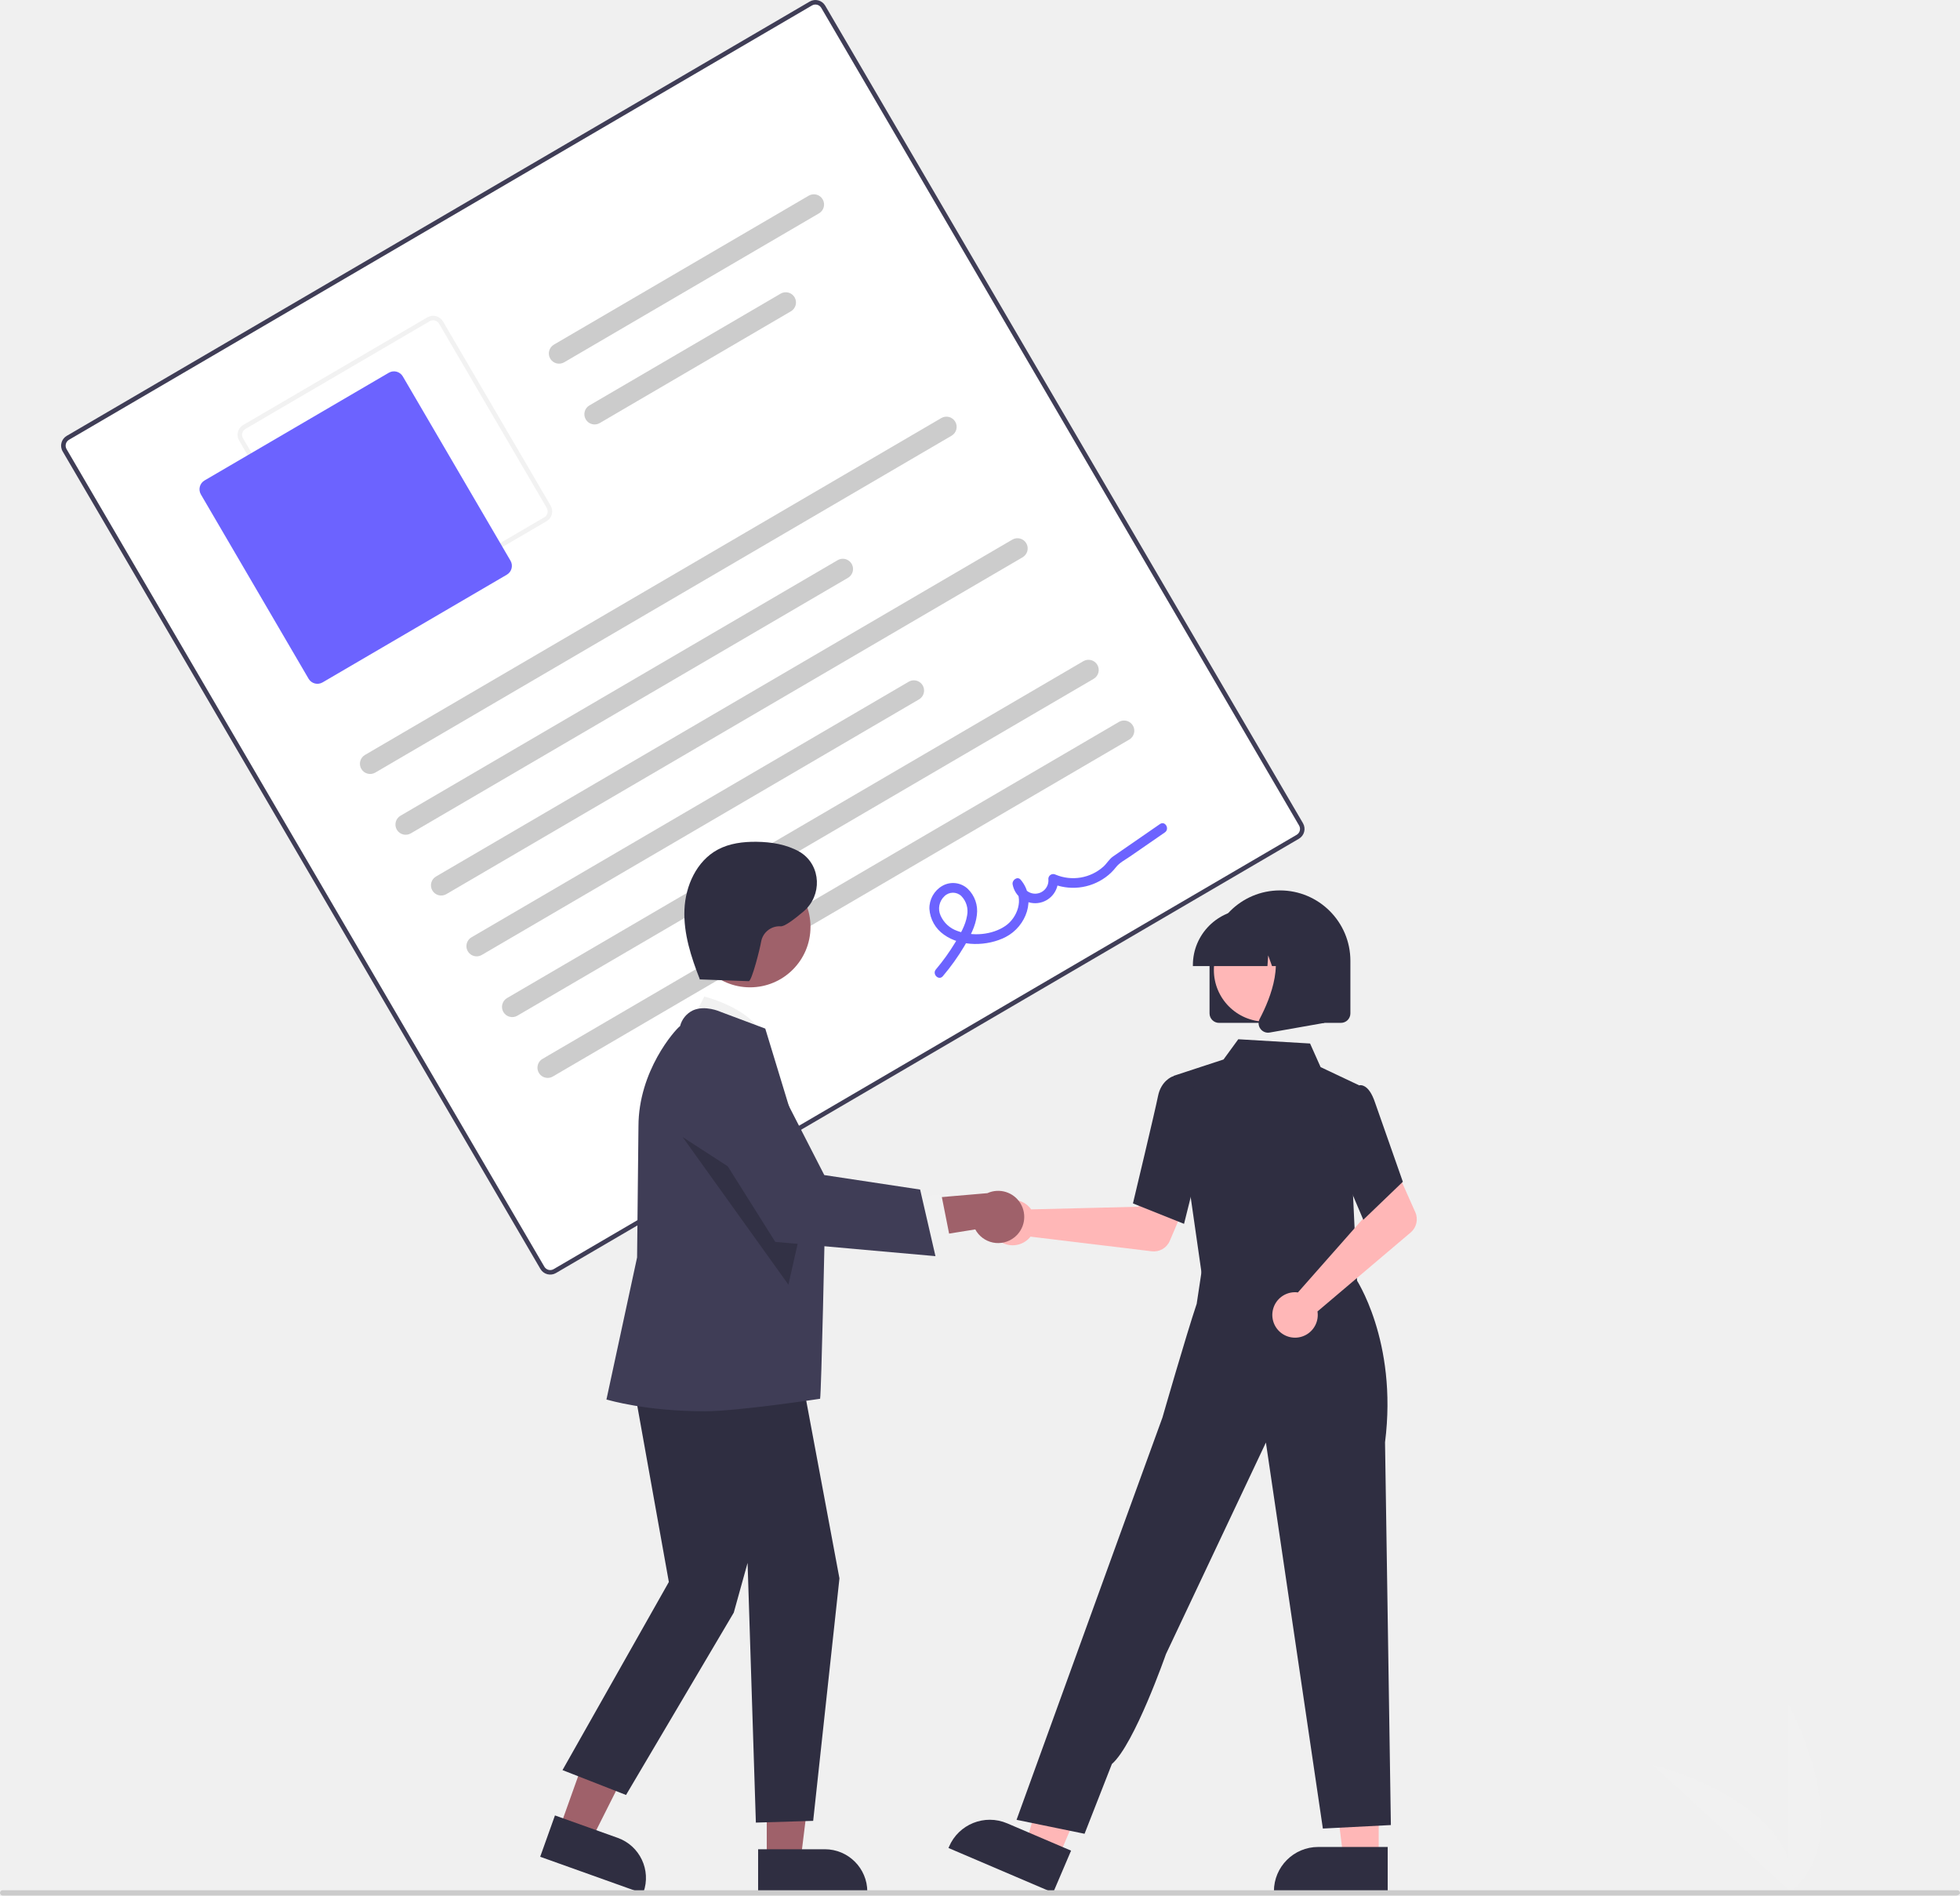
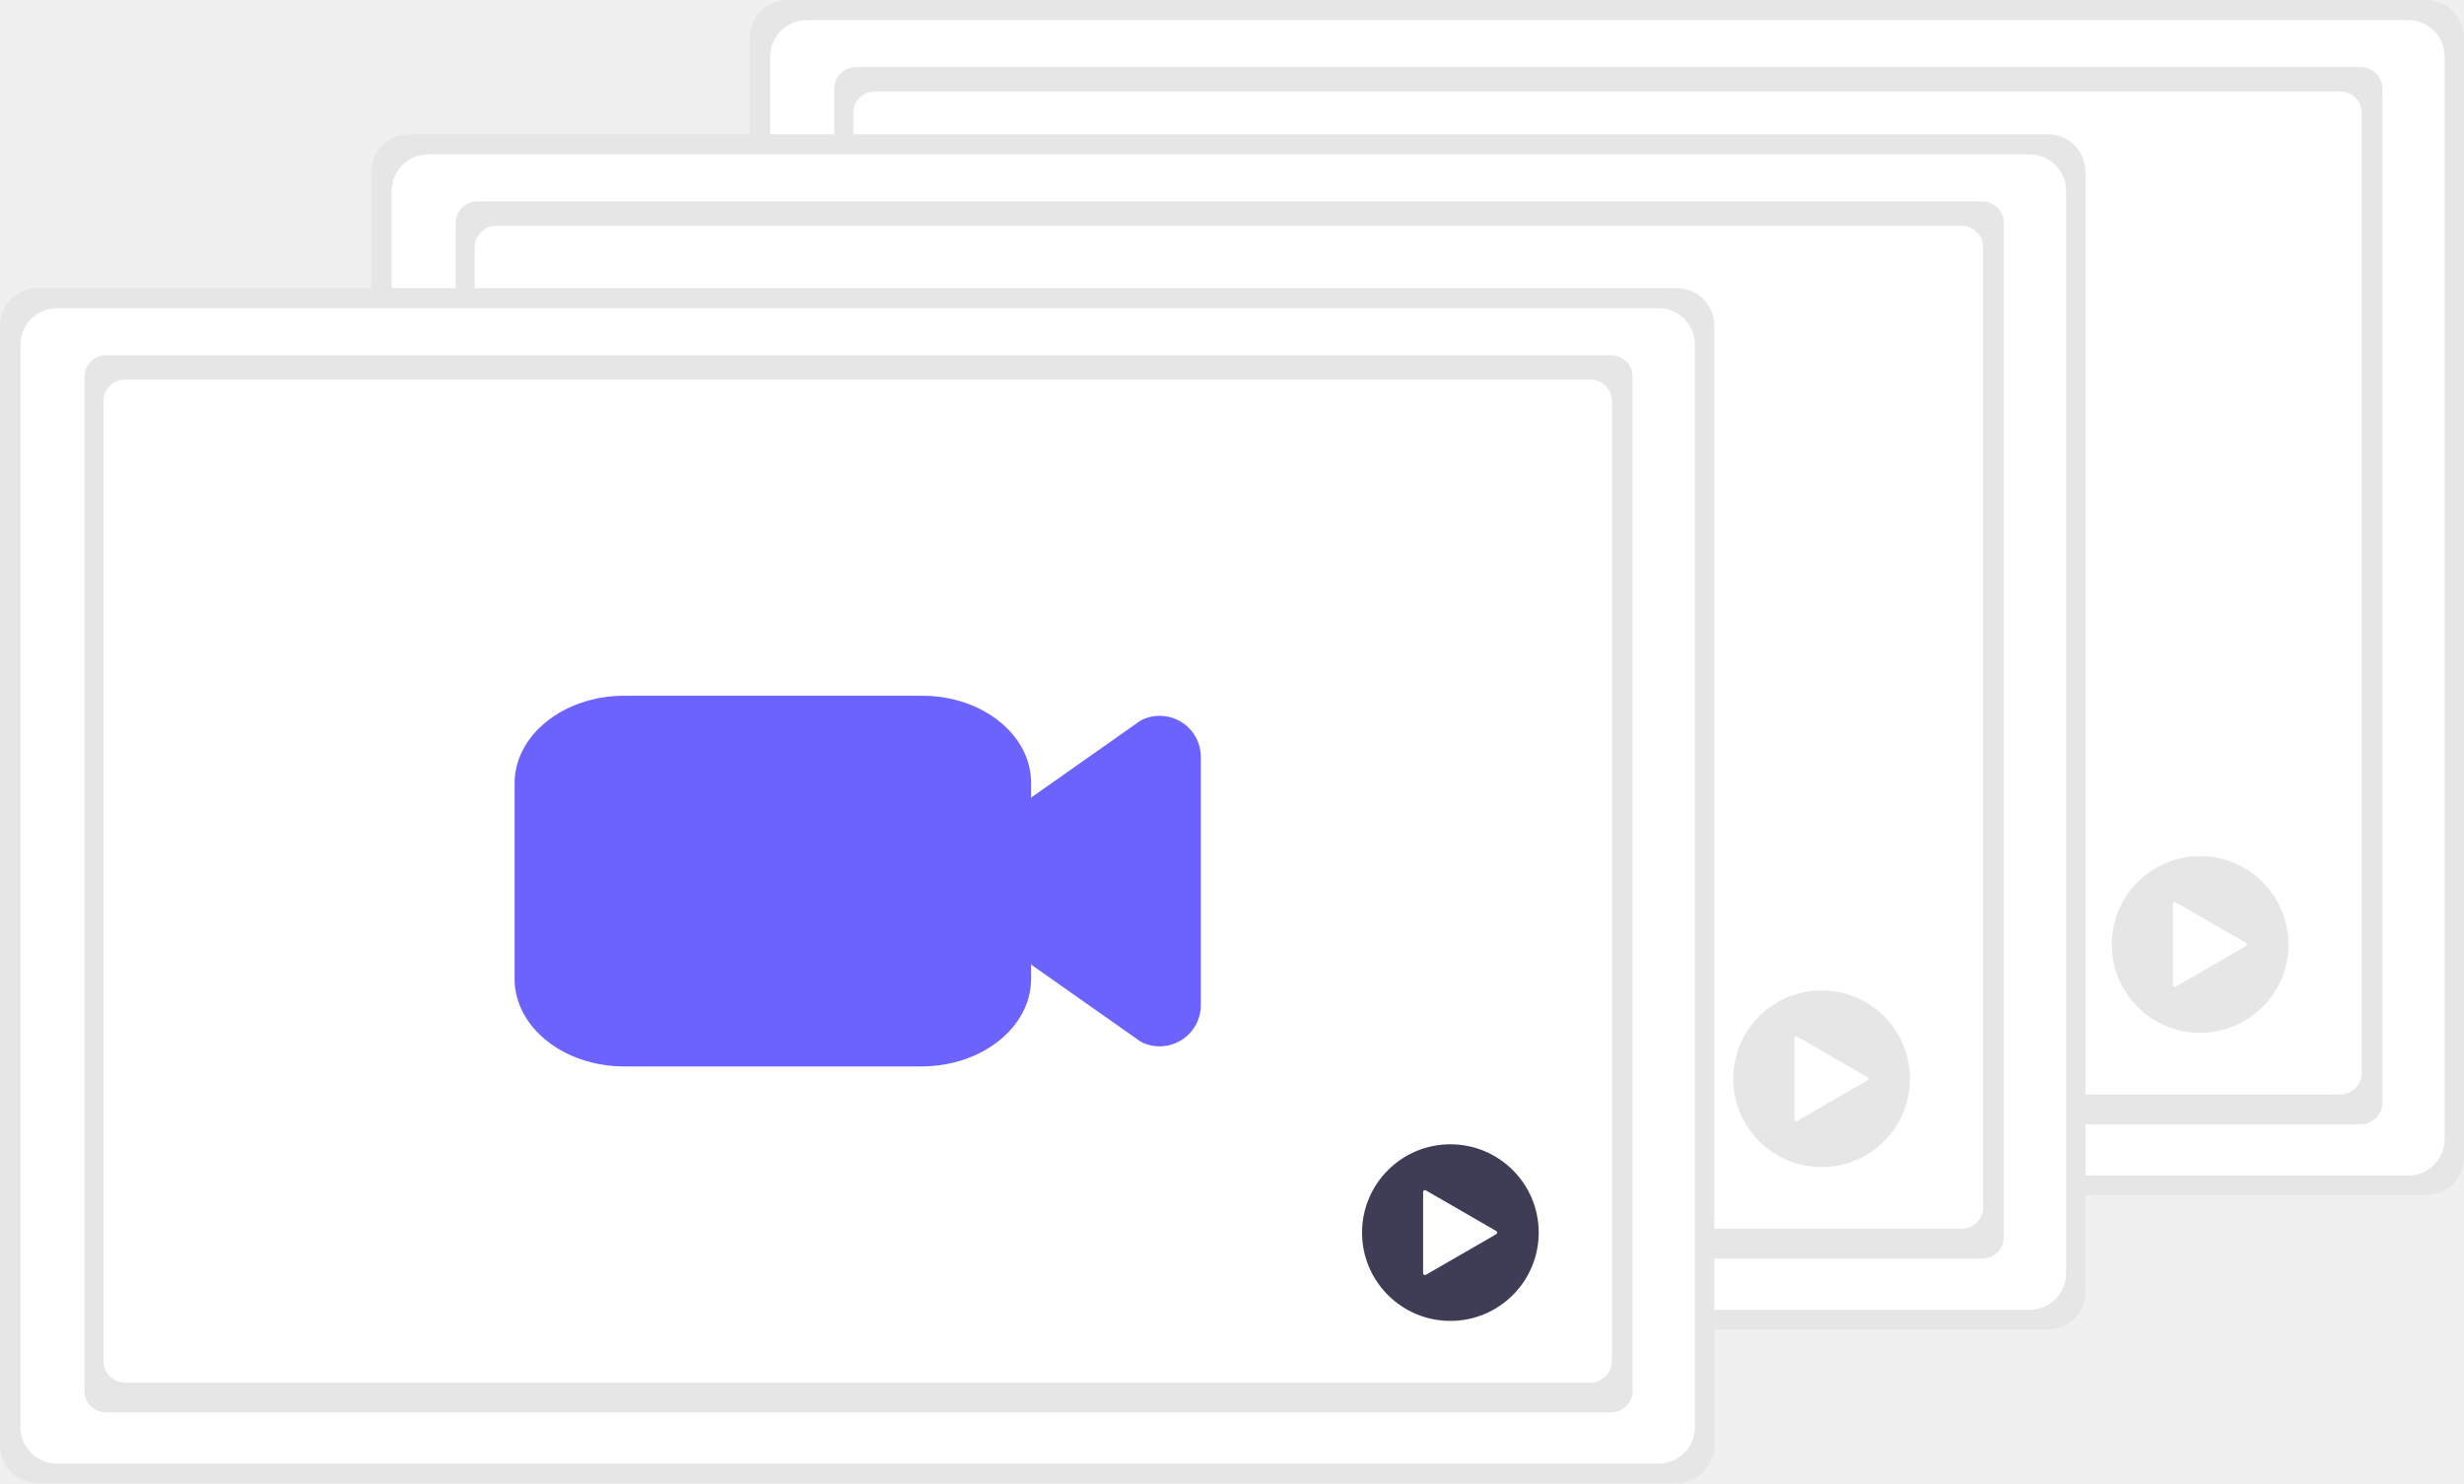
- <svg xmlns="http://www.w3.org/2000/svg" data-name="Layer 1" width="746" height="721.343" viewBox="0 0 746 721.343">
-   <path d="M907.602,809.952v-72.34S935.794,788.898,907.602,809.952Z" transform="translate(-227 -89.32838)" fill="#f1f1f1" />
-   <path d="M909.344,809.939l-53.29-48.921S912.899,774.933,909.344,809.939Z" transform="translate(-227 -89.32838)" fill="#f1f1f1" />
-   <path d="M721.388,408.518,438.602,573.796a4.326,4.326,0,0,1-5.911-1.55L250.842,261.107a4.326,4.326,0,0,1,1.55-5.911L535.177,89.918a4.326,4.326,0,0,1,5.911,1.55l181.849,311.138A4.326,4.326,0,0,1,721.388,408.518Z" transform="translate(-227 -89.32838)" fill="#fff" />
-   <path d="M721.388,408.518,438.602,573.796a4.326,4.326,0,0,1-5.911-1.55L250.842,261.107a4.326,4.326,0,0,1,1.55-5.911L535.177,89.918a4.326,4.326,0,0,1,5.911,1.55l181.849,311.138A4.326,4.326,0,0,1,721.388,408.518ZM253.264,256.688a2.596,2.596,0,0,0-.93,3.547L434.184,571.373a2.596,2.596,0,0,0,3.547.93l282.785-165.278a2.596,2.596,0,0,0,.93-3.547L539.596,92.34a2.596,2.596,0,0,0-3.547-.93Z" transform="translate(-227 -89.32838)" fill="#3f3d56" />
-   <path d="M435.04,287.673l-70.137,40.992a4.326,4.326,0,0,1-5.911-1.55l-40.992-70.137a4.326,4.326,0,0,1,1.55-5.911l70.137-40.992a4.326,4.326,0,0,1,5.911,1.55L436.59,281.762A4.326,4.326,0,0,1,435.04,287.673ZM320.422,252.56a2.596,2.596,0,0,0-.93,3.547l40.992,70.137a2.596,2.596,0,0,0,3.547.93l70.137-40.992a2.596,2.596,0,0,0,.93-3.547l-40.992-70.137a2.596,2.596,0,0,0-3.547-.93Z" transform="translate(-227 -89.32838)" fill="#f2f2f2" />
-   <path d="M419.909,308.028l-70.137,40.992a3.893,3.893,0,0,1-5.32-1.395l-40.992-70.137a3.893,3.893,0,0,1,1.395-5.32l70.137-40.992a3.893,3.893,0,0,1,5.32,1.395l40.992,70.137A3.893,3.893,0,0,1,419.909,308.028Z" transform="translate(-227 -89.32838)" fill="#6c63ff" />
-   <path d="M589.196,255.132,369.833,383.343a3.889,3.889,0,0,1-3.925-6.715l219.364-128.21a3.889,3.889,0,0,1,3.925,6.715Z" transform="translate(-227 -89.32838)" fill="#ccc" />
-   <path d="M549.739,309.225l-166.388,97.248a3.889,3.889,0,0,1-3.925-6.715l166.388-97.248a3.889,3.889,0,1,1,3.925,6.715Z" transform="translate(-227 -89.32838)" fill="#ccc" />
-   <path d="M538.736,170.509l-96.998,56.692a3.889,3.889,0,0,1-3.925-6.715l96.998-56.692A3.889,3.889,0,0,1,538.736,170.509Z" transform="translate(-227 -89.32838)" fill="#ccc" />
-   <path d="M528.047,207.788l-72.79,42.543a3.889,3.889,0,0,1-3.925-6.715l72.79-42.543a3.889,3.889,0,0,1,3.925,6.715Z" transform="translate(-227 -89.32838)" fill="#ccc" />
-   <path d="M616.234,301.393,396.87,429.603a3.889,3.889,0,0,1-3.925-6.715l219.364-128.21a3.889,3.889,0,0,1,3.925,6.715Z" transform="translate(-227 -89.32838)" fill="#ccc" />
-   <path d="M576.777,355.485l-166.388,97.248a3.889,3.889,0,1,1-3.925-6.715l166.388-97.248a3.889,3.889,0,1,1,3.925,6.715Z" transform="translate(-227 -89.32838)" fill="#ccc" />
-   <path d="M643.271,347.653,423.908,475.863a3.889,3.889,0,0,1-3.925-6.715L639.347,340.938a3.889,3.889,0,0,1,3.925,6.715Z" transform="translate(-227 -89.32838)" fill="#ccc" />
-   <path d="M656.79,370.783,437.426,498.994a3.889,3.889,0,1,1-3.925-6.715l219.364-128.21a3.889,3.889,0,1,1,3.925,6.715Z" transform="translate(-227 -89.32838)" fill="#ccc" />
-   <path d="M585.852,460.826a84.703,84.703,0,0,0,8.201-11.471c2.162-3.649,4.282-7.55,4.759-11.829a11.683,11.683,0,0,0-3.499-9.985,8.222,8.222,0,0,0-9.646-1.096,9.809,9.809,0,0,0-4.923,8.76,12.959,12.959,0,0,0,5.536,9.814c6.484,4.698,16.61,4.452,23.521.877,7.784-4.027,11.806-14.561,5.69-21.773-1.272-1.5-3.389.176-3.07,1.794a8.721,8.721,0,0,0,17.279-2.135l-2.749,1.607a20.99,20.99,0,0,0,20.879-2.24,19.47,19.47,0,0,0,3.907-3.776c1.346-1.755,3.606-2.89,5.436-4.155l13.19-9.114c1.94-1.341.095-4.535-1.861-3.184l-11.946,8.254c-1.991,1.376-3.994,2.734-5.973,4.127-1.414.996-2.285,2.603-3.572,3.786a17.288,17.288,0,0,1-18.252,3.087,1.866,1.866,0,0,0-2.749,1.607,5.048,5.048,0,0,1-10.026,1.188l-3.07,1.794c3.945,4.652,1.318,11.787-3.227,14.909-5.083,3.491-12.593,4.097-18.323,1.927a10.811,10.811,0,0,1-6.365-5.84,6.443,6.443,0,0,1,1.462-7.373,4.623,4.623,0,0,1,6.427-.069,8.269,8.269,0,0,1,2.191,7.459c-.591,3.695-2.633,7.101-4.533,10.257a78.797,78.797,0,0,1-7.337,10.217c-1.521,1.8,1.103,4.395,2.641,2.575Z" transform="translate(-227 -89.32838)" fill="#6c63ff" />
-   <path d="M618.593,548.508a8.672,8.672,0,0,1,.872,1.051l40.849-.999,4.765-8.708,14.082,5.474-6.938,16.236a6.591,6.591,0,0,1-6.852,3.954l-46.151-5.575a8.649,8.649,0,1,1-.627-11.432Z" transform="translate(-227 -89.32838)" fill="#ffb7b7" />
-   <polygon points="524.753 707.256 511.322 707.256 504.932 655.449 524.755 655.45 524.753 707.256" fill="#ffb7b7" />
-   <path d="M755.178,809.604l-43.308-.002V809.055a16.858,16.858,0,0,1,16.857-16.856h.001l26.451.001Z" transform="translate(-227 -89.32838)" fill="#2f2e41" />
-   <polygon points="402.792 706.958 390.441 701.681 404.916 651.529 423.145 659.317 402.792 706.958" fill="#ffb7b7" />
-   <path d="M627.828,809.604l-39.826-17.014.215-.504a16.858,16.858,0,0,1,22.123-8.88l.001 0,24.324,10.392Z" transform="translate(-227 -89.32838)" fill="#2f2e41" />
-   <polygon points="459.468 470.402 458.496 486.141 486.887 489.179 516.593 492.358 507.849 468.459 459.468 470.402" fill="#ffb7b7" />
-   <path d="M684.602,575.672l-11.029-76.887,19.116-6.265,5.615-7.7,27.323,1.617,4.011,8.985,14.569,6.884-2.239,41.582,1.633,34.784Z" transform="translate(-227 -89.32838)" fill="#2f2e41" />
-   <path d="M677.661,555.067l-19.445-7.78.083-.346c.083-.349,8.359-34.932,9.458-40.49,1.145-5.79,5.327-7.391,5.505-7.456l.13-.048,7.695,2.342,3.38,26.554Z" transform="translate(-227 -89.32838)" fill="#2f2e41" />
-   <path d="M639.796,787.181l-25.884-5.309,41.37-114.154,14.159-38.936s8.98-31.219,13.037-43.3l2.449-16.21,57.962,6.416s16.189,23.774,11.271,62.525l2.224,145.65L730.499,785.19,708.819,638.294l-38.051,80.527s-11.993,34.364-20.574,41.812Z" transform="translate(-227 -89.32838)" fill="#2f2e41" />
-   <path d="M719.644,581.093a8.673,8.673,0,0,1,1.364.075L748.048,550.534l-3.145-9.415,13.589-6.604,7.188,16.126a6.591,6.591,0,0,1-1.759,7.712l-35.467,30.052a8.649,8.649,0,1,1-8.809-7.313Z" transform="translate(-227 -89.32838)" fill="#ffb7b7" />
-   <path d="M745.89,553.516l-11.28-26.533,4.399-18.481,4.74-5.989a2.73,2.73,0,0,1,2.194.021c1.748.704,3.237,2.86,4.425,6.41l10.571,30.111Z" transform="translate(-227 -89.32838)" fill="#2f2e41" />
-   <path d="M687.367,474.987V454.984a26.804,26.804,0,0,1,53.609,0v20.003a3.605,3.605,0,0,1-3.601,3.601H690.968A3.605,3.605,0,0,1,687.367,474.987Z" transform="translate(-227 -89.32838)" fill="#2f2e41" />
-   <circle cx="481.664" cy="369.142" r="19.652" fill="#ffb7b7" />
-   <path d="M681.026,456.584a21.227,21.227,0,0,1,21.203-21.203h4.001a21.227,21.227,0,0,1,21.203,21.203v.4H718.979l-2.884-8.075-.577,8.075H711.149l-1.455-4.074-.291,4.074h-28.377Z" transform="translate(-227 -89.32838)" fill="#2f2e41" />
-   <path d="M706.73,480.837a3.547,3.547,0,0,1-.282-3.766c4.24-8.064,10.175-22.964,2.296-32.153l-.566-.66h22.874v34.341l-20.779,3.666a3.678,3.678,0,0,1-.637.056A3.586,3.586,0,0,1,706.73,480.837Z" transform="translate(-227 -89.32838)" fill="#2f2e41" />
-   <polygon points="212.904 695.94 225.042 700.278 247.551 655.523 229.636 649.121 212.904 695.94" fill="#9f616a" />
-   <path d="M432.602,795.929l5.622-15.73,23.905,8.543a16.197,16.197,0,0,1,9.79,20.679l-.177.495Z" transform="translate(-227 -89.32838)" fill="#2f2e41" />
-   <polygon points="291.836 707.946 304.726 707.945 310.859 658.226 291.834 658.227 291.836 707.946" fill="#9f616a" />
-   <path d="M515.548,793.066l25.385-.001h.001a16.178,16.178,0,0,1,16.178,16.177v.526l-41.564.002Z" transform="translate(-227 -89.32838)" fill="#2f2e41" />
-   <path d="M489.459,479.629l5.606-11.077s20.884,5.232,22.783,17.336Z" transform="translate(-227 -89.32838)" fill="#f1f1f1" />
-   <polygon points="239.328 516.96 254.573 602.034 214.093 673.622 238.276 683.085 279.282 613.691 284.539 594.765 287.693 693.599 309.503 692.937 319.502 600.65 303.464 514.857 239.328 516.96" fill="#2f2e41" />
-   <path d="M495.267,626.4c-22.396,0-36.616-4.284-36.935-4.352l-.516-.11L469.482,567.853l.525-49.889c0-21.141,13.914-36.728,15.845-38.167a9.096,9.096,0,0,1,4.837-5.945c4.641-2.106,10.313.421,10.552.53l17.023,6.382.08.236c.205.605,22.627,74.214,22.627,74.214s-1.357,64.315-1.83,66.422C539.142,621.636,507.711,626.4,495.267,626.4Z" transform="translate(-227 -89.32838)" fill="#3f3d56" />
-   <circle cx="285.477" cy="352.727" r="23.008" fill="#9f616a" />
-   <polygon points="259.823 432.715 300.076 488.877 306.02 462.65 259.823 432.715" opacity="0.2" />
-   <path d="M613.024,560.257a9.874,9.874,0,0,1-14.825-3.073l-34.647,5.546,7.506-16.617,31.75-2.719a9.927,9.927,0,0,1,10.215,16.863Z" transform="translate(-227 -89.32838)" fill="#9f616a" />
-   <polygon points="345.842 455.838 358.291 454.617 361.741 471.983 346.076 472.26 345.842 455.838" fill="#f1f1f1" />
-   <path d="M583.047,567.362l-60.97-5.429L491.291,512.973l-.095-.433a16.855,16.855,0,0,1,31.467-11.286l18.072,35.251,36.473,5.513Z" transform="translate(-227 -89.32838)" fill="#3f3d56" />
-   <path d="M492.879,462.032l19.097.685c1.164.042,4.323-12.521,4.737-15.127a7.113,7.113,0,0,1,7.42-5.754c1.43.135,5.034-2.536,8.754-5.698,7.062-6.004,6.695-17.28-1.063-22.353q-.318-.208-.624-.38c-4.894-2.739-10.619-3.659-16.227-3.729-5.084-.064-10.312.576-14.79,2.982-8.029,4.314-12.302,13.741-12.678,22.848s2.544,18.012,5.857,26.503" transform="translate(-227 -89.32838)" fill="#2f2e41" />
-   <path d="M971.602,810.672H228a1,1,0,0,1,0-2H972a1,1,0,0,1,1,1C973,810.224,972.155,810.672,971.602,810.672Z" transform="translate(-227 -89.32838)" fill="#cbcbcb" />
+ <svg xmlns="http://www.w3.org/2000/svg" data-name="Layer 1" width="1008.92" height="607.45" viewBox="0 0 1008.92 607.45">
+   <path d="M1104.46,620.305a15.34,15.34,0,0,1-15.26,15.42H417.8a15.34,15.34,0,0,1-15.26-15.42V161.695a15.34,15.34,0,0,1,15.26-15.42H1089.2a15.34,15.34,0,0,1,15.26,15.42v0Z" transform="translate(-95.53976 -146.275)" fill="#e6e6e6" />
+   <path d="M1096.54,612.795a14.91,14.91,0,0,1-14.91,14.91H425.83a14.91,14.91,0,0,1-14.91-14.91V169.415a14.91,14.91,0,0,1,14.91-14.91h655.83a14.91,14.91,0,0,1,14.88,14.91Z" transform="translate(-95.53976 -146.275)" fill="#fff" />
+   <path id="b9c54412-061c-4155-b289-fb4c23e4a64e-79" data-name="c6fe725a-3b03-4a96-90af-cfbd2676500a" d="M350.43,27.48h616.22a8.85,8.85,0,0,1,8.85,8.85V451.61a8.85,8.85,0,0,1-8.85,8.85h-616.22a8.85,8.85,0,0,1-8.85-8.85V36.33a8.85,8.85,0,0,1,8.85-8.85Z" fill="#e6e6e6" />
+   <path d="M358.23,37.44h599.95a8.85,8.85,0,0,1,8.85,8.85V439.41a8.85,8.85,0,0,1-8.85,8.85h-599.95a8.85,8.85,0,0,1-8.85-8.85V46.29A8.85,8.85,0,0,1,358.23,37.44Z" fill="#fff" />
+   <path d="M877.376,456.808a16.869,16.869,0,0,1-6.853-1.46,8.314,8.314,0,0,1-1.429-.812l-43.602-30.692h0a16.869,16.869,0,0,1-7.159-13.791V368.197a16.869,16.869,0,0,1,7.159-13.791l43.602-30.692a8.314,8.314,0,0,1,1.429-.812A16.869,16.869,0,0,1,894.245,338.317V439.933a16.869,16.869,0,0,1-16.869,16.869Z" transform="translate(-95.53976 -146.275)" fill="#3f3d56" />
+   <path d="M779.795,465.037H658.187c-24.81-.02-44.917-16.058-44.942-35.847V349.06c.025-19.789,20.132-35.827,44.942-35.847H780.112c24.634.023,44.596,15.946,44.625,35.594v80.382C824.711,448.979,804.605,465.017,779.795,465.037Z" transform="translate(-95.53976 -146.275)" fill="#3f3d56" />
+   <circle cx="900.879" cy="386.814" r="36.167" fill="#e6e6e6" />
+   <path d="M1015.204,532.44l-28.829-16.645a.749.749,0,0,0-1.123.648v33.289a.749.749,0,0,0,1.123.648l28.829-16.645a.749.749,0,0,0,0-1.297l-28.829-16.645a.749.749,0,0,0-1.123.648v33.289a.749.749,0,0,0,1.123.648l28.829-16.645A.749.749,0,0,0,1015.204,532.44Z" transform="translate(-95.53976 -146.275)" fill="#fff" />
+   <path d="M949.46,675.305a15.34,15.34,0,0,1-15.26,15.42H262.8a15.34,15.34,0,0,1-15.26-15.42V216.695a15.34,15.34,0,0,1,15.26-15.42H934.2a15.34,15.34,0,0,1,15.26,15.42v0Z" transform="translate(-95.53976 -146.275)" fill="#e6e6e6" />
+   <path d="M941.54,667.795a14.91,14.91,0,0,1-14.91,14.91H270.83a14.91,14.91,0,0,1-14.91-14.91V224.415a14.91,14.91,0,0,1,14.91-14.91H926.66a14.91,14.91,0,0,1,14.88,14.91Z" transform="translate(-95.53976 -146.275)" fill="#fff" />
+   <path id="a7242049-80b4-49e1-bd08-67354734c824-80" data-name="c6fe725a-3b03-4a96-90af-cfbd2676500a" d="M195.43,82.48h616.22a8.85,8.85,0,0,1,8.85,8.85V506.61a8.85,8.85,0,0,1-8.85,8.85h-616.22a8.85,8.85,0,0,1-8.85-8.85V91.33a8.85,8.85,0,0,1,8.85-8.85Z" fill="#e6e6e6" />
+   <path d="M203.23,92.44h599.95a8.85,8.85,0,0,1,8.85,8.85V494.41a8.85,8.85,0,0,1-8.85,8.85h-599.95a8.85,8.85,0,0,1-8.85-8.85V101.29A8.85,8.85,0,0,1,203.23,92.44Z" fill="#fff" />
+   <path d="M722.376,511.808a16.869,16.869,0,0,1-6.853-1.46,8.314,8.314,0,0,1-1.429-.812l-43.602-30.692h0a16.869,16.869,0,0,1-7.159-13.791V423.197a16.869,16.869,0,0,1,7.159-13.791l43.602-30.692a8.314,8.314,0,0,1,1.429-.812A16.869,16.869,0,0,1,739.245,393.317V494.933a16.869,16.869,0,0,1-16.869,16.869Z" transform="translate(-95.53976 -146.275)" fill="#3f3d56" />
+   <path d="M624.795,520.037H503.187c-24.81-.02-44.917-16.058-44.942-35.847V404.06c.025-19.789,20.132-35.827,44.942-35.847H625.112c24.634.023,44.596,15.946,44.625,35.594v80.382C669.711,503.979,649.605,520.017,624.795,520.037Z" transform="translate(-95.53976 -146.275)" fill="#3f3d56" />
+   <circle cx="745.879" cy="441.814" r="36.167" fill="#e6e6e6" />
+   <path d="M860.204,587.44l-28.829-16.645a.749.749,0,0,0-1.123.648v33.289a.749.749,0,0,0,1.123.648L860.204,588.737a.749.749,0,0,0,0-1.297l-28.829-16.645a.749.749,0,0,0-1.123.648v33.289a.749.749,0,0,0,1.123.648L860.204,588.737A.749.749,0,0,0,860.204,587.44Z" transform="translate(-95.53976 -146.275)" fill="#fff" />
+   <path d="M797.46,738.305a15.34,15.34,0,0,1-15.26,15.42H110.8a15.34,15.34,0,0,1-15.26-15.42V279.695a15.34,15.34,0,0,1,15.26-15.42H782.2a15.34,15.34,0,0,1,15.26,15.42v0Z" transform="translate(-95.53976 -146.275)" fill="#e6e6e6" />
+   <path d="M789.54,730.795a14.91,14.91,0,0,1-14.91,14.91H118.83a14.91,14.91,0,0,1-14.91-14.91V287.415a14.91,14.91,0,0,1,14.91-14.91H774.66a14.91,14.91,0,0,1,14.88,14.91Z" transform="translate(-95.53976 -146.275)" fill="#fff" />
+   <path id="b7a050eb-0cb2-44a8-b642-35d340850eff-81" data-name="c6fe725a-3b03-4a96-90af-cfbd2676500a" d="M43.43,145.48h616.22a8.85,8.85,0,0,1,8.85,8.85V569.61a8.85,8.85,0,0,1-8.85,8.85h-616.22a8.85,8.85,0,0,1-8.85-8.85V154.33a8.85,8.85,0,0,1,8.85-8.85Z" fill="#e6e6e6" />
+   <path d="M51.23,155.44h599.95a8.85,8.85,0,0,1,8.85,8.85V557.41a8.85,8.85,0,0,1-8.85,8.85h-599.95a8.85,8.85,0,0,1-8.85-8.85V164.29A8.85,8.85,0,0,1,51.23,155.44Z" fill="#fff" />
+   <path d="M570.376,574.808a16.869,16.869,0,0,1-6.853-1.46,8.314,8.314,0,0,1-1.429-.812l-43.602-30.692h0a16.869,16.869,0,0,1-7.159-13.791V486.197a16.869,16.869,0,0,1,7.159-13.791l43.602-30.692a8.314,8.314,0,0,1,1.429-.812A16.869,16.869,0,0,1,587.245,456.317V557.933a16.869,16.869,0,0,1-16.869,16.869Z" transform="translate(-95.53976 -146.275)" fill="#6c63ff" />
+   <path d="M472.795,583.037H351.187c-24.81-.02-44.917-16.058-44.942-35.847V467.06c.025-19.789,20.132-35.827,44.942-35.847H473.112c24.634.023,44.596,15.946,44.625,35.594v80.382C517.711,566.979,497.605,583.017,472.795,583.037Z" transform="translate(-95.53976 -146.275)" fill="#6c63ff" />
+   <circle cx="593.879" cy="504.814" r="36.167" fill="#3f3d56" />
+   <path d="M708.204,650.44l-28.829-16.645a.749.749,0,0,0-1.123.648v33.289a.749.749,0,0,0,1.123.648L708.204,651.737a.749.749,0,0,0,0-1.297l-28.829-16.645a.749.749,0,0,0-1.123.648v33.289a.749.749,0,0,0,1.123.648L708.204,651.737A.749.749,0,0,0,708.204,650.44Z" transform="translate(-95.53976 -146.275)" fill="#fff" />
</svg>
